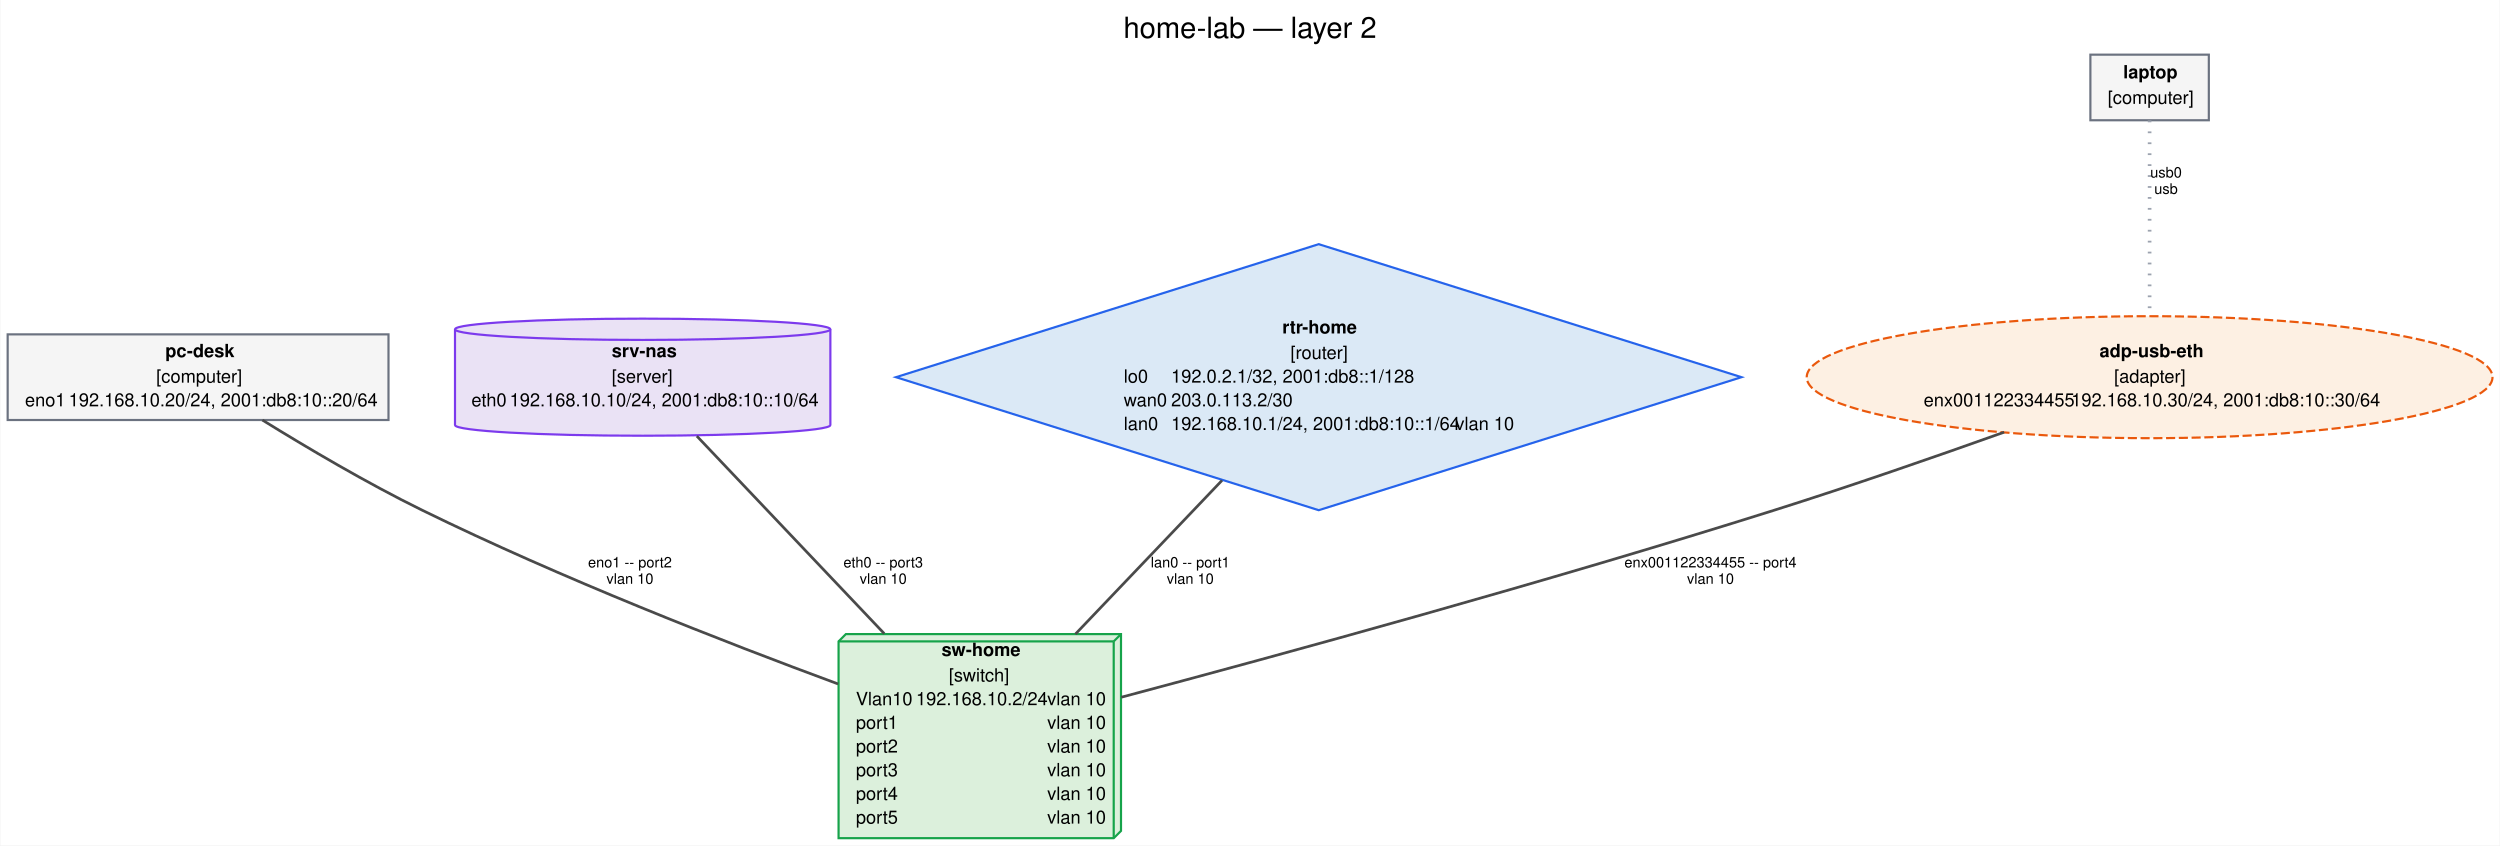
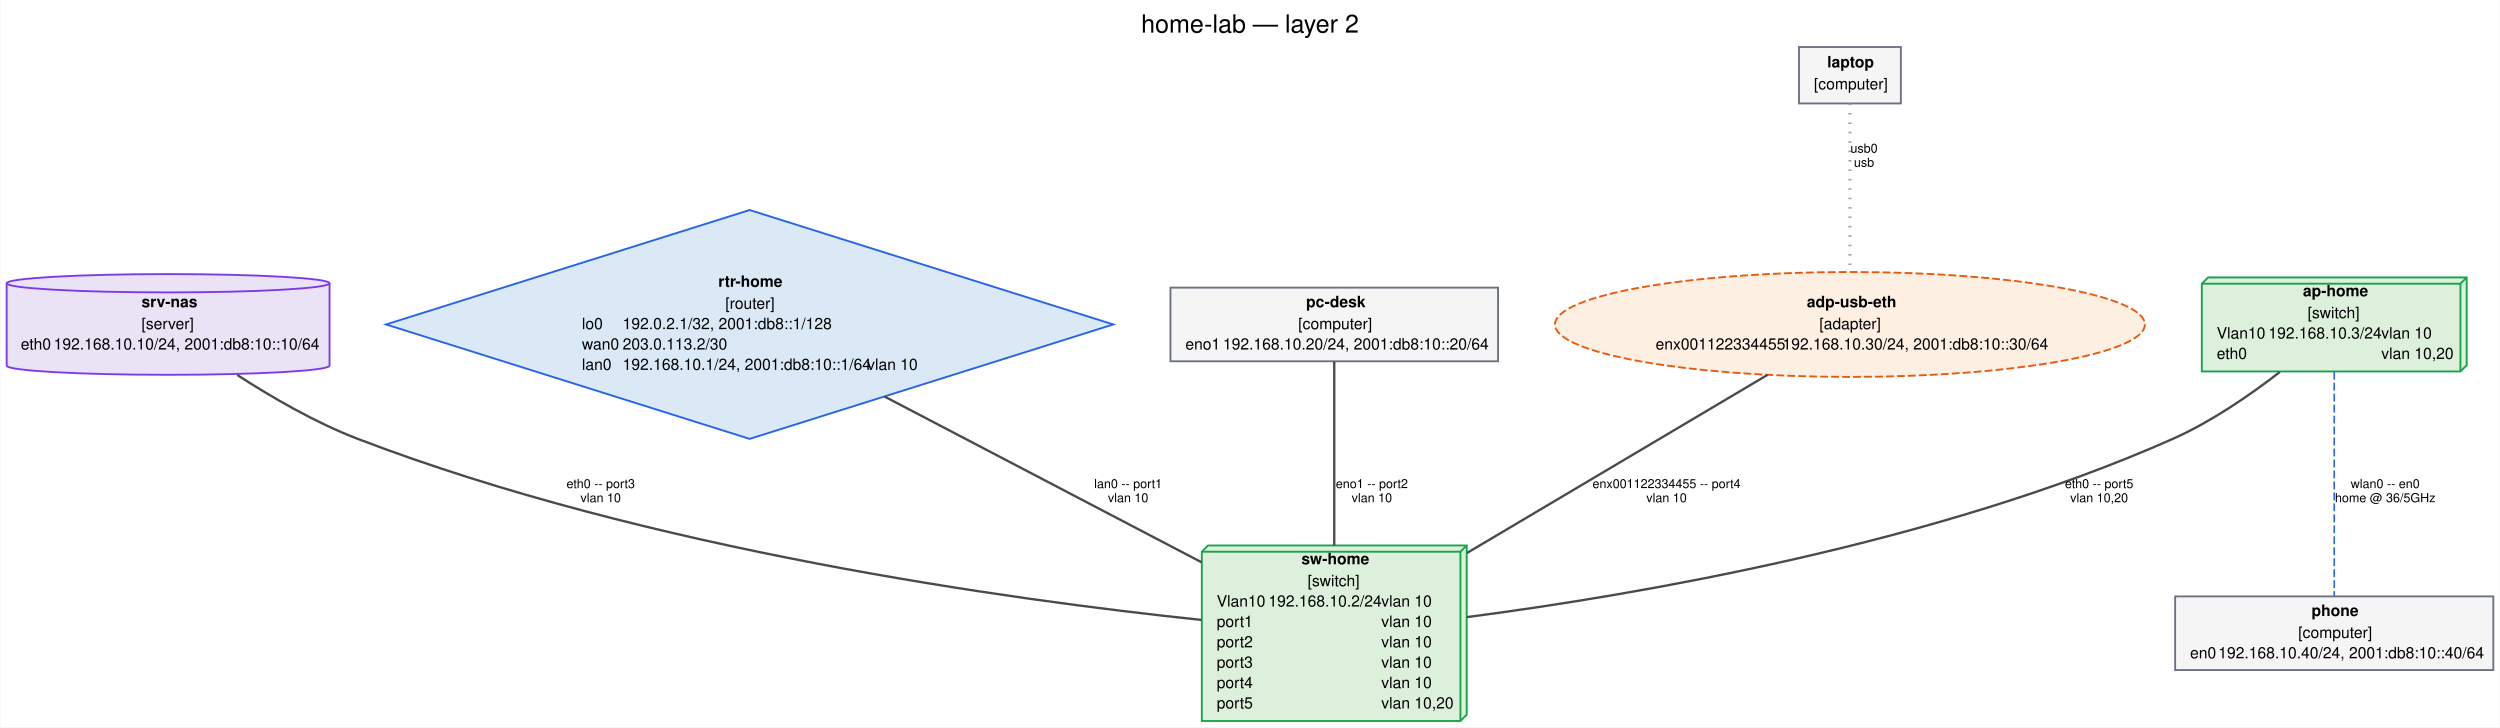
- <svg xmlns="http://www.w3.org/2000/svg" xmlns:xlink="http://www.w3.org/1999/xlink" width="1372pt" height="464pt" viewBox="0.00 0.00 1371.59 464.00">
+ <svg xmlns="http://www.w3.org/2000/svg" xmlns:xlink="http://www.w3.org/1999/xlink" width="1595pt" height="464pt" viewBox="0.00 0.00 1594.50 464.00">
  <g id="graph0" class="graph" transform="scale(1 1) rotate(0) translate(4 460)">
-     <polygon fill="white" stroke="transparent" points="-4,4 -4,-460 1367.59,-460 1367.59,4 -4,4" />
-     <text text-anchor="middle" x="681.8" y="-439.2" font-family="Helvetica,Arial,sans-serif" font-size="16.00">home-lab — layer 2</text>
+     <polygon fill="white" stroke="transparent" points="-4,4 -4,-460 1590.5,-460 1590.5,4 -4,4" />
+     <text text-anchor="middle" x="793.25" y="-439.2" font-family="Helvetica,Arial,sans-serif" font-size="16.00">home-lab — layer 2</text>
    <g id="node1" class="node">
      <g id="a_node1">
        <a xlink:title="adp-usb-eth [adapter]&#10;namespace: hosts&#10;USB 3.0 gigabit dongle. `upstream.attached_to` is what joins it to the laptop - there is deliberately no cable between the two (NG-X005).&#10;labels: asset=A-0001, site=home&#10;vlans: 10&#10;interfaces (1):&#10;  enx001122334455  ethernet  192.168.10.30/24, 2001:db8:10::30/64  00:11:22:33:44:55&#10;links (2):&#10;  enx001122334455 — switches/sw-home:port4  (cable, copper, 1Gbps)  vlan 10&#10;  usb0 — hosts/laptop  (attachment, copper, 5Gbps)">
-           <ellipse fill="#fdf0e3" stroke="#ea580c" stroke-width="1.2" stroke-dasharray="5,2" cx="1175.5" cy="-253" rx="188.18" ry="33.47" />
-           <text text-anchor="start" x="1148" y="-264" font-family="Helvetica,Arial,sans-serif" font-weight="bold" font-size="10.00">adp-usb-eth</text>
-           <text text-anchor="start" x="1156" y="-250" font-family="Helvetica,Arial,sans-serif" font-size="10.00">[adapter]</text>
-           <text text-anchor="start" x="1051.5" y="-237" font-family="Helvetica,Arial,sans-serif" font-size="10.00">enx001122334455</text>
-           <text text-anchor="start" x="1132.5" y="-237" font-family="Helvetica,Arial,sans-serif" font-size="10.00">192.168.10.30/24, 2001:db8:10::30/64</text>
+           <ellipse fill="#fdf0e3" stroke="#ea580c" stroke-width="1.2" stroke-dasharray="5,2" cx="1176" cy="-253" rx="188.18" ry="33.47" />
+           <text text-anchor="start" x="1148.5" y="-264" font-family="Helvetica,Arial,sans-serif" font-weight="bold" font-size="10.00">adp-usb-eth</text>
+           <text text-anchor="start" x="1156.5" y="-250" font-family="Helvetica,Arial,sans-serif" font-size="10.00">[adapter]</text>
+           <text text-anchor="start" x="1052" y="-237" font-family="Helvetica,Arial,sans-serif" font-size="10.00">enx001122334455</text>
+           <text text-anchor="start" x="1133" y="-237" font-family="Helvetica,Arial,sans-serif" font-size="10.00">192.168.10.30/24, 2001:db8:10::30/64</text>
        </a>
      </g>
    </g>
-     <g id="node6" class="node">
-       <g id="a_node6">
-         <a xlink:title="sw-home [switch]&#10;namespace: switches&#10;Eight-port desktop switch in the hallway cabinet&#10;labels: role=access, site=home&#10;vlans: 10&#10;interfaces (7):&#10;  br0  bridge&#10;  Vlan10  vlan  192.168.10.2/24  vlan 10 (access)&#10;  port1  ethernet  vlan 10 (access)  00:22:07:aa:00:01&#10;  port2  ethernet  vlan 10 (access)  00:22:07:aa:00:02&#10;  port3  ethernet  vlan 10 (access)  00:22:07:aa:00:03&#10;  port4  ethernet  vlan 10 (access)  00:22:07:aa:00:04&#10;  port5  ethernet  disabled  vlan 10 (access)  00:22:07:aa:00:05&#10;links (4):&#10;  port1 — routers/rtr-home:lan0  (cable, copper, 1Gbps)  vlan 10&#10;  port2 — hosts/pc-desk:eno1  (cable, copper, 1Gbps)  vlan 10&#10;  port3 — hosts/srv-nas:eth0  (cable, copper, 1Gbps)  vlan 10&#10;  port4 — hosts/adp-usb-eth:enx001122334455  (cable, copper, 1Gbps)  vlan 10">
-           <polygon fill="#dcf0dc" stroke="#16a34a" stroke-width="1.2" points="611,-112 460,-112 456,-108 456,0 607,0 611,-4 611,-112" />
-           <polyline fill="none" stroke="#16a34a" stroke-width="1.2" points="607,-108 456,-108 " />
-           <polyline fill="none" stroke="#16a34a" stroke-width="1.2" points="607,-108 607,0 " />
-           <polyline fill="none" stroke="#16a34a" stroke-width="1.2" points="607,-108 611,-112 " />
-           <text text-anchor="start" x="512.5" y="-100" font-family="Helvetica,Arial,sans-serif" font-weight="bold" font-size="10.00">sw-home</text>
-           <text text-anchor="start" x="516.5" y="-86" font-family="Helvetica,Arial,sans-serif" font-size="10.00">[switch]</text>
-           <text text-anchor="start" x="465.5" y="-73" font-family="Helvetica,Arial,sans-serif" font-size="10.00">Vlan10</text>
-           <text text-anchor="start" x="498.5" y="-73" font-family="Helvetica,Arial,sans-serif" font-size="10.00">192.168.10.2/24</text>
-           <text text-anchor="start" x="570.5" y="-73" font-family="Helvetica,Arial,sans-serif" font-size="10.00">vlan 10</text>
-           <text text-anchor="start" x="465.5" y="-60" font-family="Helvetica,Arial,sans-serif" font-size="10.00">port1</text>
-           <text text-anchor="start" x="570.5" y="-60" font-family="Helvetica,Arial,sans-serif" font-size="10.00">vlan 10</text>
-           <text text-anchor="start" x="465.5" y="-47" font-family="Helvetica,Arial,sans-serif" font-size="10.00">port2</text>
-           <text text-anchor="start" x="570.5" y="-47" font-family="Helvetica,Arial,sans-serif" font-size="10.00">vlan 10</text>
-           <text text-anchor="start" x="465.5" y="-34" font-family="Helvetica,Arial,sans-serif" font-size="10.00">port3</text>
-           <text text-anchor="start" x="570.5" y="-34" font-family="Helvetica,Arial,sans-serif" font-size="10.00">vlan 10</text>
-           <text text-anchor="start" x="465.5" y="-21" font-family="Helvetica,Arial,sans-serif" font-size="10.00">port4</text>
-           <text text-anchor="start" x="570.5" y="-21" font-family="Helvetica,Arial,sans-serif" font-size="10.00">vlan 10</text>
-           <text text-anchor="start" x="465.5" y="-8" font-family="Helvetica,Arial,sans-serif" font-size="10.00">port5</text>
-           <text text-anchor="start" x="570.5" y="-8" font-family="Helvetica,Arial,sans-serif" font-size="10.00">vlan 10</text>
+     <g id="node7" class="node">
+       <g id="a_node7">
+         <a xlink:title="sw-home [switch]&#10;namespace: switches&#10;Eight-port desktop switch in the hallway cabinet&#10;labels: role=access, site=home&#10;vlans: 10,20&#10;interfaces (7):&#10;  br0  bridge&#10;  Vlan10  vlan  192.168.10.2/24  vlan 10 (access)&#10;  port1  ethernet  vlan 10 (access)  00:22:07:aa:00:01&#10;  port2  ethernet  vlan 10 (access)  00:22:07:aa:00:02&#10;  port3  ethernet  vlan 10 (access)  00:22:07:aa:00:03&#10;  port4  ethernet  vlan 10 (access)  00:22:07:aa:00:04&#10;  port5  ethernet  vlan 10,20 (trunk)  00:22:07:aa:00:05&#10;links (5):&#10;  port1 — routers/rtr-home:lan0  (cable, copper, 1Gbps)  vlan 10&#10;  port2 — hosts/pc-desk:eno1  (cable, copper, 1Gbps)  vlan 10&#10;  port3 — hosts/srv-nas:eth0  (cable, copper, 1Gbps)  vlan 10&#10;  port4 — hosts/adp-usb-eth:enx001122334455  (cable, copper, 1Gbps)  vlan 10&#10;  port5 — wireless/ap-home:eth0  (cable, copper, 1Gbps)  vlan 10,20">
+           <polygon fill="#dcf0dc" stroke="#16a34a" stroke-width="1.2" points="931.5,-112 766.5,-112 762.5,-108 762.5,0 927.5,0 931.5,-4 931.5,-112" />
+           <polyline fill="none" stroke="#16a34a" stroke-width="1.2" points="927.5,-108 762.5,-108 " />
+           <polyline fill="none" stroke="#16a34a" stroke-width="1.2" points="927.5,-108 927.5,0 " />
+           <polyline fill="none" stroke="#16a34a" stroke-width="1.2" points="927.5,-108 931.5,-112 " />
+           <text text-anchor="start" x="826" y="-100" font-family="Helvetica,Arial,sans-serif" font-weight="bold" font-size="10.00">sw-home</text>
+           <text text-anchor="start" x="830" y="-86" font-family="Helvetica,Arial,sans-serif" font-size="10.00">[switch]</text>
+           <text text-anchor="start" x="772" y="-73" font-family="Helvetica,Arial,sans-serif" font-size="10.00">Vlan10</text>
+           <text text-anchor="start" x="805" y="-73" font-family="Helvetica,Arial,sans-serif" font-size="10.00">192.168.10.2/24</text>
+           <text text-anchor="start" x="877" y="-73" font-family="Helvetica,Arial,sans-serif" font-size="10.00">vlan 10</text>
+           <text text-anchor="start" x="772" y="-60" font-family="Helvetica,Arial,sans-serif" font-size="10.00">port1</text>
+           <text text-anchor="start" x="877" y="-60" font-family="Helvetica,Arial,sans-serif" font-size="10.00">vlan 10</text>
+           <text text-anchor="start" x="772" y="-47" font-family="Helvetica,Arial,sans-serif" font-size="10.00">port2</text>
+           <text text-anchor="start" x="877" y="-47" font-family="Helvetica,Arial,sans-serif" font-size="10.00">vlan 10</text>
+           <text text-anchor="start" x="772" y="-34" font-family="Helvetica,Arial,sans-serif" font-size="10.00">port3</text>
+           <text text-anchor="start" x="877" y="-34" font-family="Helvetica,Arial,sans-serif" font-size="10.00">vlan 10</text>
+           <text text-anchor="start" x="772" y="-21" font-family="Helvetica,Arial,sans-serif" font-size="10.00">port4</text>
+           <text text-anchor="start" x="877" y="-21" font-family="Helvetica,Arial,sans-serif" font-size="10.00">vlan 10</text>
+           <text text-anchor="start" x="772" y="-8" font-family="Helvetica,Arial,sans-serif" font-size="10.00">port5</text>
+           <text text-anchor="start" x="877" y="-8" font-family="Helvetica,Arial,sans-serif" font-size="10.00">vlan 10,20</text>
        </a>
      </g>
    </g>
    <g id="edge4" class="edge">
      <g id="a_edge4">
        <a xlink:title="cable cables/cbl-sw-dongle&#10;hosts/adp-usb-eth:enx001122334455 — switches/sw-home:port4&#10;medium: copper, speed: 1Gbps, length: 10 m, label: H-004&#10;vlans: 10">
-           <path fill="none" stroke="#4a4a4a" stroke-width="1.5" d="M1095.66,-222.82C1057.64,-209.25 1011.41,-193.22 969.5,-180 844.99,-140.72 698.63,-100.66 611.11,-77.35" />
+           <path fill="none" stroke="#4a4a4a" stroke-width="1.5" d="M1123.51,-220.89C1071.89,-190.29 992.26,-143.1 931.69,-107.2" />
        </a>
      </g>
-       <text text-anchor="middle" x="934.5" y="-148.6" font-family="Helvetica,Arial,sans-serif" font-size="8.00">enx001122334455 -- port4</text>
-       <text text-anchor="middle" x="934.5" y="-139.6" font-family="Helvetica,Arial,sans-serif" font-size="8.00">vlan 10</text>
+       <text text-anchor="middle" x="1059" y="-148.6" font-family="Helvetica,Arial,sans-serif" font-size="8.00">enx001122334455 -- port4</text>
+       <text text-anchor="middle" x="1059" y="-139.6" font-family="Helvetica,Arial,sans-serif" font-size="8.00">vlan 10</text>
    </g>
    <g id="node2" class="node">
      <g id="a_node2">
        <a xlink:title="laptop [computer]&#10;namespace: hosts&#10;Ultrabook without a built-in Ethernet port. It reaches the wired network through the USB dongle declared in hosts/adp-usb-eth.yaml, so it owns no cabled interface of its own.&#10;labels: owner=sam, role=laptop, site=home&#10;vlans: 10&#10;interfaces (2):&#10;  lo  loopback  127.0.0.1/8, ::1/128&#10;  wlp0s20f3  wifi  disabled  8c:8c:aa:30:01:01&#10;links (1):&#10;  hosts/adp-usb-eth:usb0  (attachment, copper, 5Gbps)">
-           <polygon fill="#f5f5f5" stroke="#6b7280" stroke-width="1.2" points="1208,-430 1143,-430 1143,-394 1208,-394 1208,-430" />
-           <text text-anchor="start" x="1161" y="-417" font-family="Helvetica,Arial,sans-serif" font-weight="bold" font-size="10.00">laptop</text>
-           <text text-anchor="start" x="1152.5" y="-403" font-family="Helvetica,Arial,sans-serif" font-size="10.00">[computer]</text>
+           <polygon fill="#f5f5f5" stroke="#6b7280" stroke-width="1.2" points="1208.5,-430 1143.5,-430 1143.5,-394 1208.5,-394 1208.5,-430" />
+           <text text-anchor="start" x="1161.5" y="-417" font-family="Helvetica,Arial,sans-serif" font-weight="bold" font-size="10.00">laptop</text>
+           <text text-anchor="start" x="1153" y="-403" font-family="Helvetica,Arial,sans-serif" font-size="10.00">[computer]</text>
        </a>
      </g>
    </g>
-     <g id="edge5" class="edge">
-       <g id="a_edge5">
+     <g id="edge7" class="edge">
+       <g id="a_edge7">
        <a xlink:title="attachment hosts/adp-usb-eth#upstream&#10;hosts/laptop — hosts/adp-usb-eth:usb0&#10;medium: copper, speed: 5Gbps, label: usb">
-           <path fill="none" stroke="#9ca3af" stroke-width="2" stroke-dasharray="1,5" d="M1175.5,-393.9C1175.5,-368.15 1175.5,-318.97 1175.5,-286.32" />
+           <path fill="none" stroke="#9ca3af" stroke-width="2" stroke-dasharray="1,5" d="M1176,-393.9C1176,-368.15 1176,-318.97 1176,-286.32" />
        </a>
      </g>
-       <text text-anchor="middle" x="1184.5" y="-362.6" font-family="Helvetica,Arial,sans-serif" font-size="8.00">usb0</text>
-       <text text-anchor="middle" x="1184.5" y="-353.6" font-family="Helvetica,Arial,sans-serif" font-size="8.00">usb</text>
+       <text text-anchor="middle" x="1185" y="-362.6" font-family="Helvetica,Arial,sans-serif" font-size="8.00">usb0</text>
+       <text text-anchor="middle" x="1185" y="-353.6" font-family="Helvetica,Arial,sans-serif" font-size="8.00">usb</text>
    </g>
    <g id="node3" class="node">
      <g id="a_node3">
        <a xlink:title="pc-desk [computer]&#10;namespace: hosts&#10;Desktop workstation in the study&#10;labels: owner=sam, role=workstation, site=home&#10;vlans: 10&#10;interfaces (3):&#10;  lo  loopback  127.0.0.1/8, ::1/128&#10;  eno1  ethernet  192.168.10.20/24, 2001:db8:10::20/64  3c:97:0e:20:01:01&#10;  wlp1s0  wifi  disabled  3c:97:0e:20:01:02&#10;links (1):&#10;  eno1 — switches/sw-home:port2  (cable, copper, 1Gbps)  vlan 10">
-           <polygon fill="#f5f5f5" stroke="#6b7280" stroke-width="1.2" points="209,-276.5 0,-276.5 0,-229.5 209,-229.5 209,-276.5" />
-           <text text-anchor="start" x="86.5" y="-264" font-family="Helvetica,Arial,sans-serif" font-weight="bold" font-size="10.00">pc-desk</text>
-           <text text-anchor="start" x="81.5" y="-250" font-family="Helvetica,Arial,sans-serif" font-size="10.00">[computer]</text>
-           <text text-anchor="start" x="9.5" y="-237" font-family="Helvetica,Arial,sans-serif" font-size="10.00">eno1</text>
-           <text text-anchor="start" x="33.5" y="-237" font-family="Helvetica,Arial,sans-serif" font-size="10.00">192.168.10.20/24, 2001:db8:10::20/64</text>
+           <polygon fill="#f5f5f5" stroke="#6b7280" stroke-width="1.2" points="951.5,-276.5 742.5,-276.5 742.5,-229.5 951.5,-229.5 951.5,-276.5" />
+           <text text-anchor="start" x="829" y="-264" font-family="Helvetica,Arial,sans-serif" font-weight="bold" font-size="10.00">pc-desk</text>
+           <text text-anchor="start" x="824" y="-250" font-family="Helvetica,Arial,sans-serif" font-size="10.00">[computer]</text>
+           <text text-anchor="start" x="752" y="-237" font-family="Helvetica,Arial,sans-serif" font-size="10.00">eno1</text>
+           <text text-anchor="start" x="776" y="-237" font-family="Helvetica,Arial,sans-serif" font-size="10.00">192.168.10.20/24, 2001:db8:10::20/64</text>
        </a>
      </g>
    </g>
    <g id="edge2" class="edge">
      <g id="a_edge2">
        <a xlink:title="cable cables/cbl-sw-desk&#10;hosts/pc-desk:eno1 — switches/sw-home:port2&#10;medium: copper, speed: 1Gbps, length: 8 m, label: H-002&#10;vlans: 10">
-           <path fill="none" stroke="#4a4a4a" stroke-width="1.5" d="M139.79,-229.47C163.98,-214.5 197.06,-194.92 227.5,-180 303.2,-142.88 393.05,-107.77 455.74,-84.64" />
+           <path fill="none" stroke="#4a4a4a" stroke-width="1.5" d="M847,-229.25C847,-200.72 847,-150.84 847,-112.08" />
        </a>
      </g>
-       <text text-anchor="middle" x="341.5" y="-148.6" font-family="Helvetica,Arial,sans-serif" font-size="8.00">eno1 -- port2</text>
-       <text text-anchor="middle" x="341.5" y="-139.6" font-family="Helvetica,Arial,sans-serif" font-size="8.00">vlan 10</text>
+       <text text-anchor="middle" x="871" y="-148.6" font-family="Helvetica,Arial,sans-serif" font-size="8.00">eno1 -- port2</text>
+       <text text-anchor="middle" x="871" y="-139.6" font-family="Helvetica,Arial,sans-serif" font-size="8.00">vlan 10</text>
    </g>
    <g id="node4" class="node">
      <g id="a_node4">
+         <a xlink:title="phone [computer]&#10;namespace: hosts&#10;Wireless-only client. It reaches the network through its association to ap-home, which is declared as a `medium: wireless` cable - the association is the link.&#10;labels: owner=sam, role=mobile, site=home&#10;interfaces (1):&#10;  en0  wifi  192.168.10.40/24, 2001:db8:10::40/64  f0:18:98:11:22:33&#10;links (1):&#10;  en0 — wireless/ap-home:wlan0  (cable, wireless)">
+           <polygon fill="#f5f5f5" stroke="#6b7280" stroke-width="1.2" points="1586.5,-79.5 1383.5,-79.5 1383.5,-32.5 1586.5,-32.5 1586.5,-79.5" />
+           <text text-anchor="start" x="1470.5" y="-67" font-family="Helvetica,Arial,sans-serif" font-weight="bold" font-size="10.00">phone</text>
+           <text text-anchor="start" x="1462" y="-53" font-family="Helvetica,Arial,sans-serif" font-size="10.00">[computer]</text>
+           <text text-anchor="start" x="1393" y="-40" font-family="Helvetica,Arial,sans-serif" font-size="10.00">en0</text>
+           <text text-anchor="start" x="1411" y="-40" font-family="Helvetica,Arial,sans-serif" font-size="10.00">192.168.10.40/24, 2001:db8:10::40/64</text>
+         </a>
+       </g>
+     </g>
+     <g id="node5" class="node">
+       <g id="a_node5">
        <a xlink:title="srv-nas [server]&#10;namespace: hosts&#10;Backup and media server&#10;labels: env=prod, role=storage, site=home&#10;vlans: 10&#10;interfaces (2):&#10;  lo  loopback  127.0.0.1/8, ::1/128&#10;  eth0  ethernet  192.168.10.10/24, 2001:db8:10::10/64  00:11:32:40:01:01&#10;links (1):&#10;  eth0 — switches/sw-home:port3  (cable, copper, 1Gbps)  vlan 10">
-           <path fill="#eae2f5" stroke="#7c3aed" stroke-width="1.2" d="M451.5,-279.28C451.5,-282.51 405.33,-285.13 348.5,-285.13 291.67,-285.13 245.5,-282.51 245.5,-279.28 245.5,-279.28 245.5,-226.72 245.5,-226.72 245.5,-223.49 291.67,-220.87 348.5,-220.87 405.33,-220.87 451.5,-223.49 451.5,-226.72 451.5,-226.72 451.5,-279.28 451.5,-279.28" />
-           <path fill="none" stroke="#7c3aed" stroke-width="1.2" d="M451.5,-279.28C451.5,-276.06 405.33,-273.44 348.5,-273.44 291.67,-273.44 245.5,-276.06 245.5,-279.28" />
-           <text text-anchor="start" x="331.5" y="-264" font-family="Helvetica,Arial,sans-serif" font-weight="bold" font-size="10.00">srv-nas</text>
-           <text text-anchor="start" x="331.5" y="-250" font-family="Helvetica,Arial,sans-serif" font-size="10.00">[server]</text>
-           <text text-anchor="start" x="254.5" y="-237" font-family="Helvetica,Arial,sans-serif" font-size="10.00">eth0</text>
-           <text text-anchor="start" x="275.5" y="-237" font-family="Helvetica,Arial,sans-serif" font-size="10.00">192.168.10.10/24, 2001:db8:10::10/64</text>
+           <path fill="#eae2f5" stroke="#7c3aed" stroke-width="1.2" d="M206,-279.28C206,-282.51 159.83,-285.13 103,-285.13 46.17,-285.13 0,-282.51 0,-279.28 0,-279.28 0,-226.72 0,-226.72 0,-223.49 46.17,-220.87 103,-220.87 159.83,-220.87 206,-223.49 206,-226.72 206,-226.72 206,-279.28 206,-279.28" />
+           <path fill="none" stroke="#7c3aed" stroke-width="1.2" d="M206,-279.28C206,-276.06 159.83,-273.44 103,-273.44 46.17,-273.44 0,-276.06 0,-279.28" />
+           <text text-anchor="start" x="86" y="-264" font-family="Helvetica,Arial,sans-serif" font-weight="bold" font-size="10.00">srv-nas</text>
+           <text text-anchor="start" x="86" y="-250" font-family="Helvetica,Arial,sans-serif" font-size="10.00">[server]</text>
+           <text text-anchor="start" x="9" y="-237" font-family="Helvetica,Arial,sans-serif" font-size="10.00">eth0</text>
+           <text text-anchor="start" x="30" y="-237" font-family="Helvetica,Arial,sans-serif" font-size="10.00">192.168.10.10/24, 2001:db8:10::10/64</text>
        </a>
      </g>
    </g>
    <g id="edge3" class="edge">
      <g id="a_edge3">
        <a xlink:title="cable cables/cbl-sw-nas&#10;hosts/srv-nas:eth0 — switches/sw-home:port3&#10;medium: copper, speed: 1Gbps, length: 0.5 m, label: H-003&#10;vlans: 10">
-           <path fill="none" stroke="#4a4a4a" stroke-width="1.5" d="M378.22,-220.67C405.9,-191.49 447.78,-147.35 481.08,-112.26" />
+           <path fill="none" stroke="#4a4a4a" stroke-width="1.5" d="M147.09,-220.79C169.25,-206.42 197.06,-190.32 224,-180 408.54,-109.3 640.09,-77.31 762.35,-64.47" />
        </a>
      </g>
-       <text text-anchor="middle" x="480.5" y="-148.6" font-family="Helvetica,Arial,sans-serif" font-size="8.00">eth0 -- port3</text>
-       <text text-anchor="middle" x="480.5" y="-139.6" font-family="Helvetica,Arial,sans-serif" font-size="8.00">vlan 10</text>
+       <text text-anchor="middle" x="379" y="-148.6" font-family="Helvetica,Arial,sans-serif" font-size="8.00">eth0 -- port3</text>
+       <text text-anchor="middle" x="379" y="-139.6" font-family="Helvetica,Arial,sans-serif" font-size="8.00">vlan 10</text>
    </g>
-     <g id="node5" class="node">
-       <g id="a_node5">
+     <g id="node6" class="node">
+       <g id="a_node6">
        <a xlink:title="rtr-home [router]&#10;namespace: routers&#10;Home edge router. Terminates the ISP hand-off on wan0 and is the default gateway for the single home VLAN (10).&#10;labels: env=prod, role=edge, site=home&#10;vlans: 10&#10;interfaces (3):&#10;  lo0  loopback  192.0.2.1/32, 2001:db8::1/128&#10;  wan0  ethernet  203.0.113.2/30  00:1e:8c:00:10:01&#10;  lan0  ethernet  192.168.10.1/24, 2001:db8:10::1/64  vlan 10 (access)  00:1e:8c:00:10:02&#10;links (1):&#10;  lan0 — switches/sw-home:port1  (cable, copper, 1Gbps)  vlan 10">
-           <polygon fill="#dbe9f6" stroke="#2563eb" stroke-width="1.2" points="719.5,-326 487.5,-253 719.5,-180 951.5,-253 719.5,-326" />
-           <text text-anchor="start" x="699.5" y="-277" font-family="Helvetica,Arial,sans-serif" font-weight="bold" font-size="10.00">rtr-home</text>
-           <text text-anchor="start" x="704" y="-263" font-family="Helvetica,Arial,sans-serif" font-size="10.00">[router]</text>
-           <text text-anchor="start" x="612.5" y="-250" font-family="Helvetica,Arial,sans-serif" font-size="10.00">lo0</text>
-           <text text-anchor="start" x="638.5" y="-250" font-family="Helvetica,Arial,sans-serif" font-size="10.00">192.0.2.1/32, 2001:db8::1/128</text>
-           <text text-anchor="start" x="612.5" y="-237" font-family="Helvetica,Arial,sans-serif" font-size="10.00">wan0</text>
-           <text text-anchor="start" x="638.5" y="-237" font-family="Helvetica,Arial,sans-serif" font-size="10.00">203.0.113.2/30</text>
-           <text text-anchor="start" x="612.5" y="-224" font-family="Helvetica,Arial,sans-serif" font-size="10.00">lan0</text>
-           <text text-anchor="start" x="638.5" y="-224" font-family="Helvetica,Arial,sans-serif" font-size="10.00">192.168.10.1/24, 2001:db8:10::1/64</text>
-           <text text-anchor="start" x="794.5" y="-224" font-family="Helvetica,Arial,sans-serif" font-size="10.00">vlan 10</text>
+           <polygon fill="#dbe9f6" stroke="#2563eb" stroke-width="1.2" points="474,-326 242,-253 474,-180 706,-253 474,-326" />
+           <text text-anchor="start" x="454" y="-277" font-family="Helvetica,Arial,sans-serif" font-weight="bold" font-size="10.00">rtr-home</text>
+           <text text-anchor="start" x="458.5" y="-263" font-family="Helvetica,Arial,sans-serif" font-size="10.00">[router]</text>
+           <text text-anchor="start" x="367" y="-250" font-family="Helvetica,Arial,sans-serif" font-size="10.00">lo0</text>
+           <text text-anchor="start" x="393" y="-250" font-family="Helvetica,Arial,sans-serif" font-size="10.00">192.0.2.1/32, 2001:db8::1/128</text>
+           <text text-anchor="start" x="367" y="-237" font-family="Helvetica,Arial,sans-serif" font-size="10.00">wan0</text>
+           <text text-anchor="start" x="393" y="-237" font-family="Helvetica,Arial,sans-serif" font-size="10.00">203.0.113.2/30</text>
+           <text text-anchor="start" x="367" y="-224" font-family="Helvetica,Arial,sans-serif" font-size="10.00">lan0</text>
+           <text text-anchor="start" x="393" y="-224" font-family="Helvetica,Arial,sans-serif" font-size="10.00">192.168.10.1/24, 2001:db8:10::1/64</text>
+           <text text-anchor="start" x="549" y="-224" font-family="Helvetica,Arial,sans-serif" font-size="10.00">vlan 10</text>
        </a>
      </g>
    </g>
    <g id="edge1" class="edge">
      <g id="a_edge1">
        <a xlink:title="cable cables/cbl-rtr-sw&#10;routers/rtr-home:lan0 — switches/sw-home:port1&#10;medium: copper, speed: 1Gbps, length: 0.5 m, label: H-001&#10;vlans: 10">
-           <path fill="none" stroke="#4a4a4a" stroke-width="1.5" d="M666.45,-196.38C641.22,-169.93 611.14,-138.39 585.98,-112.02" />
+           <path fill="none" stroke="#4a4a4a" stroke-width="1.5" d="M560.04,-207.02C620.82,-175.24 701.89,-132.86 762.36,-101.25" />
        </a>
      </g>
-       <text text-anchor="middle" x="649" y="-148.6" font-family="Helvetica,Arial,sans-serif" font-size="8.00">lan0 -- port1</text>
-       <text text-anchor="middle" x="649" y="-139.6" font-family="Helvetica,Arial,sans-serif" font-size="8.00">vlan 10</text>
+       <text text-anchor="middle" x="715.5" y="-148.6" font-family="Helvetica,Arial,sans-serif" font-size="8.00">lan0 -- port1</text>
+       <text text-anchor="middle" x="715.5" y="-139.6" font-family="Helvetica,Arial,sans-serif" font-size="8.00">vlan 10</text>
+     </g>
+     <g id="node8" class="node">
+       <g id="a_node8">
+         <a xlink:title="ap-home [switch]&#10;namespace: wireless&#10;Ceiling access point in the hallway, powered over the uplink. It is a switch: the radio is a bridge port like any other, and the two SSIDs are what it bridges the air into.&#10;labels: role=wireless, site=home&#10;vlans: 10,20&#10;interfaces (4):&#10;  br0  bridge&#10;  Vlan10  vlan  192.168.10.3/24  vlan 10 (access)&#10;  eth0  ethernet  vlan 10,20 (trunk)  78:8a:20:aa:00:01&#10;  wlan0  wifi  78:8a:20:aa:00:10&#10;links (2):&#10;  eth0 — switches/sw-home:port5  (cable, copper, 1Gbps)  vlan 10,20&#10;  wlan0 — hosts/phone:en0  (cable, wireless)">
+           <polygon fill="#dcf0dc" stroke="#16a34a" stroke-width="1.2" points="1569.5,-283 1404.5,-283 1400.5,-279 1400.5,-223 1565.5,-223 1569.5,-227 1569.5,-283" />
+           <polyline fill="none" stroke="#16a34a" stroke-width="1.2" points="1565.5,-279 1400.5,-279 " />
+           <polyline fill="none" stroke="#16a34a" stroke-width="1.2" points="1565.5,-279 1565.5,-223 " />
+           <polyline fill="none" stroke="#16a34a" stroke-width="1.2" points="1565.5,-279 1569.5,-283 " />
+           <text text-anchor="start" x="1465" y="-271" font-family="Helvetica,Arial,sans-serif" font-weight="bold" font-size="10.00">ap-home</text>
+           <text text-anchor="start" x="1468" y="-257" font-family="Helvetica,Arial,sans-serif" font-size="10.00">[switch]</text>
+           <text text-anchor="start" x="1410" y="-244" font-family="Helvetica,Arial,sans-serif" font-size="10.00">Vlan10</text>
+           <text text-anchor="start" x="1443" y="-244" font-family="Helvetica,Arial,sans-serif" font-size="10.00">192.168.10.3/24</text>
+           <text text-anchor="start" x="1515" y="-244" font-family="Helvetica,Arial,sans-serif" font-size="10.00">vlan 10</text>
+           <text text-anchor="start" x="1410" y="-231" font-family="Helvetica,Arial,sans-serif" font-size="10.00">eth0</text>
+           <text text-anchor="start" x="1515" y="-231" font-family="Helvetica,Arial,sans-serif" font-size="10.00">vlan 10,20</text>
+         </a>
+       </g>
+     </g>
+     <g id="edge6" class="edge">
+       <g id="a_edge6">
+         <a xlink:title="cable cables/wl-ap-phone&#10;wireless/ap-home:wlan0 — hosts/phone:en0&#10;medium: wireless, wireless: home @ 36/5GHz">
+           <path fill="none" stroke="#2563eb" stroke-dasharray="5,2" d="M1485,-222.81C1485,-183.71 1485,-115.16 1485,-79.69" />
+         </a>
+       </g>
+       <text text-anchor="middle" x="1517.5" y="-148.6" font-family="Helvetica,Arial,sans-serif" font-size="8.00">wlan0 -- en0</text>
+       <text text-anchor="middle" x="1517.5" y="-139.6" font-family="Helvetica,Arial,sans-serif" font-size="8.00">home @ 36/5GHz</text>
+     </g>
+     <g id="edge5" class="edge">
+       <g id="a_edge5">
+         <a xlink:title="cable cables/cbl-sw-ap&#10;wireless/ap-home:eth0 — switches/sw-home:port5&#10;medium: copper, speed: 1Gbps, length: 6 m, label: H-005&#10;vlans: 10,20">
+           <path fill="none" stroke="#4a4a4a" stroke-width="1.5" d="M1450.34,-222.71C1431.26,-207.94 1406.53,-190.89 1382,-180 1231.32,-113.07 1039.97,-80.43 931.73,-66.3" />
+         </a>
+       </g>
+       <text text-anchor="middle" x="1335" y="-148.6" font-family="Helvetica,Arial,sans-serif" font-size="8.00">eth0 -- port5</text>
+       <text text-anchor="middle" x="1335" y="-139.6" font-family="Helvetica,Arial,sans-serif" font-size="8.00">vlan 10,20</text>
    </g>
  </g>
</svg>
